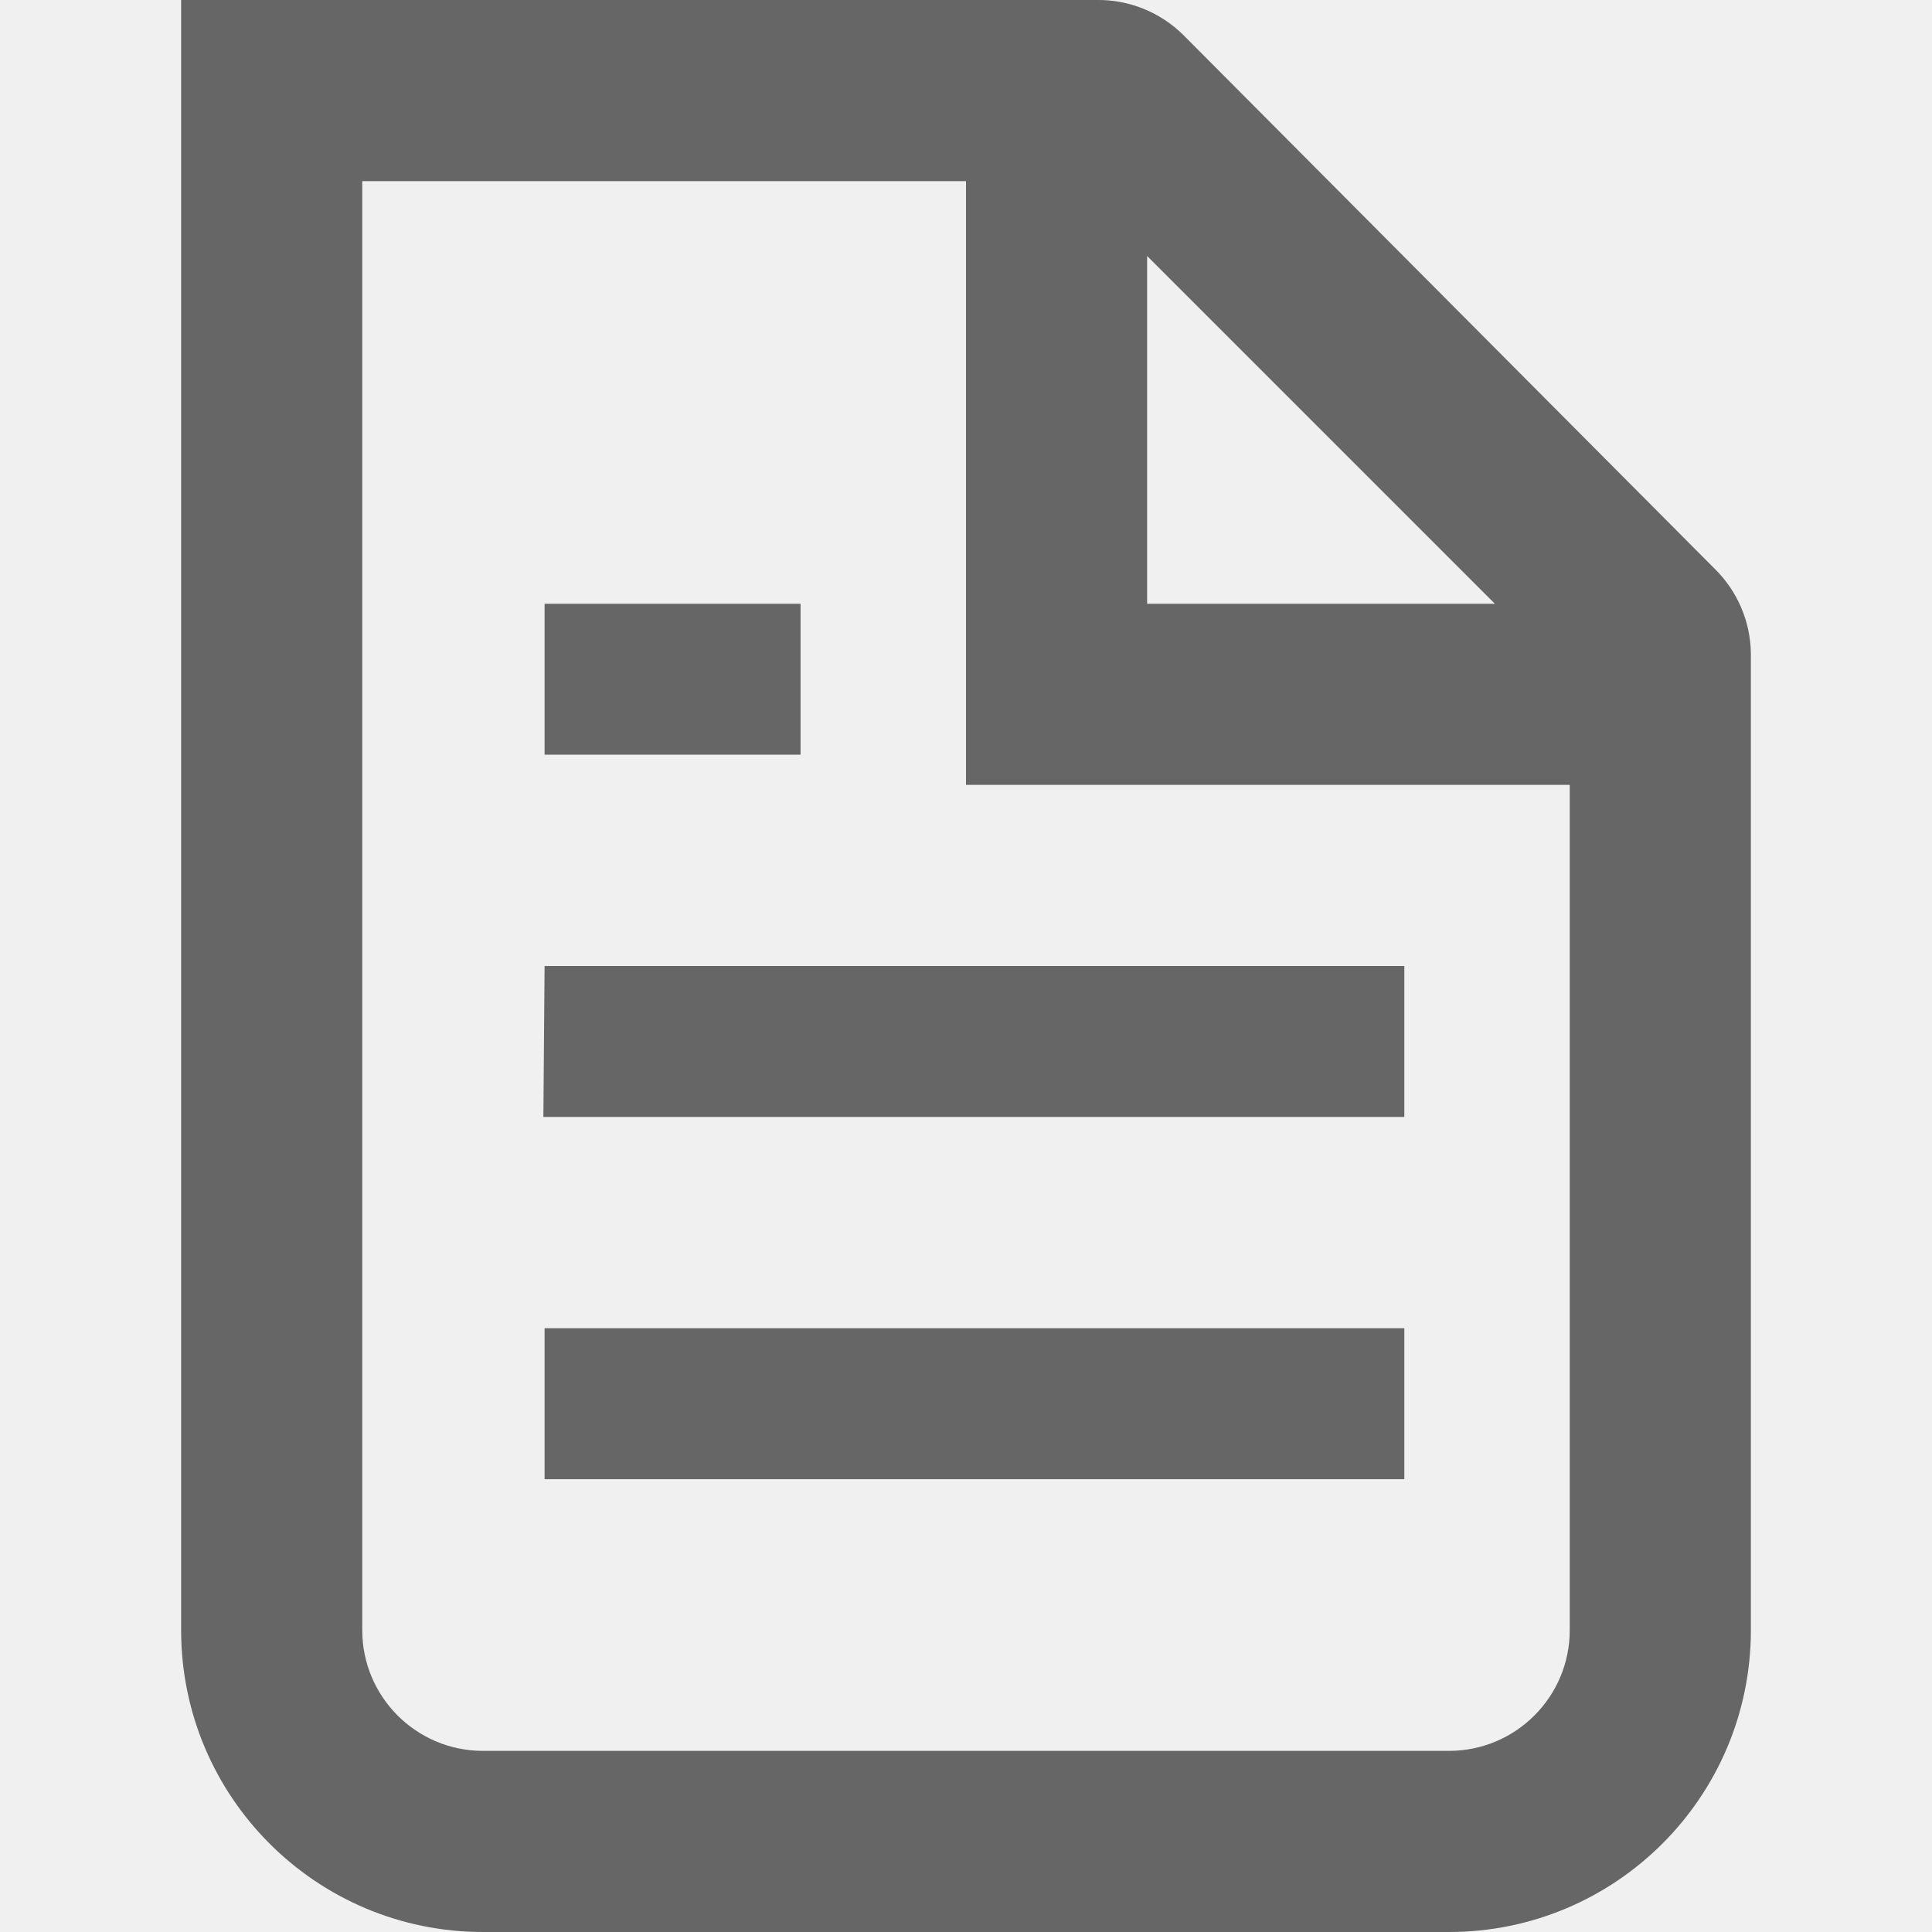
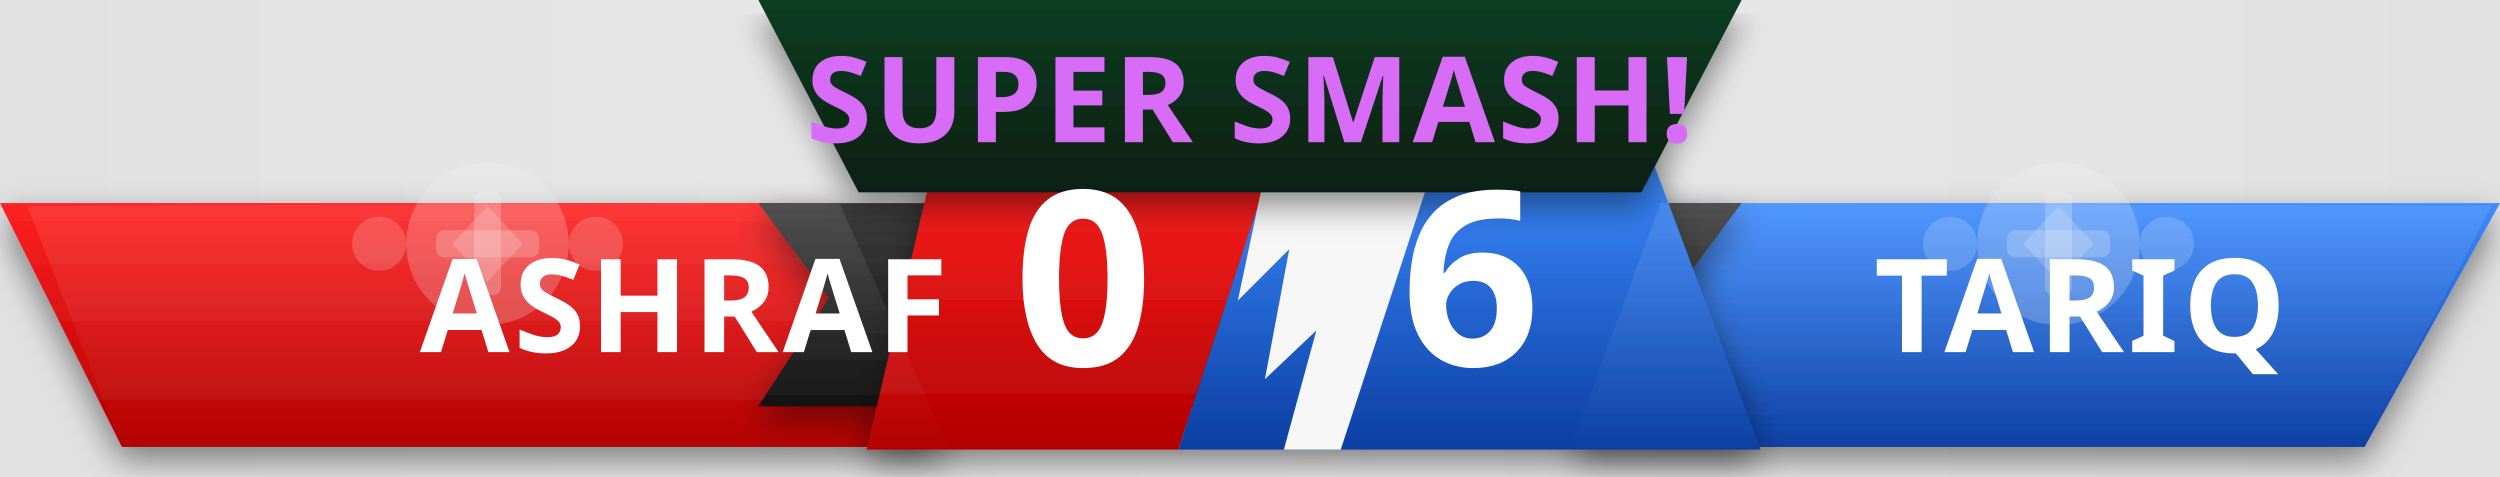
- <svg xmlns="http://www.w3.org/2000/svg" fill="none" viewBox="0 0 16 16">
-   <path d="M14.5 13.5V5.41a1 1 0 0 0-.3-.7L9.8.29A1 1 0 0 0 9.08 0H1.5v13.5A2.5 2.5 0 0 0 4 16h8a2.5 2.5 0 0 0 2.5-2.5m-1.5 0v-7H8v-5H3v12a1 1 0 0 0 1 1h8a1 1 0 0 0 1-1M9.5 5V2.12L12.38 5zM5.13 5h-.62v1.25h2.12V5zm-.62 3h7.12v1.25H4.5zm.62 3h-.62v1.25h7.12V11z" clip-rule="evenodd" fill="#666" fill-rule="evenodd" />
+ <svg xmlns="http://www.w3.org/2000/svg" viewBox="0 0 1846 352">
+   <defs>
+     <linearGradient id="bg" x1="0%" y1="0%" x2="100%" y2="0%">
+       <stop offset="0%" stop-color="#2e2e2e" stop-opacity="0.08" />
+       <stop offset="50%" stop-color="#999" stop-opacity="0.08" />
+       <stop offset="100%" stop-color="#2e2e2e" stop-opacity="0.08" />
+     </linearGradient>
+     <linearGradient id="red" x1="0%" y1="0%" x2="0%" y2="100%">
+       <stop offset="0%" stop-color="#ff2222" />
+       <stop offset="100%" stop-color="#b20000" />
+     </linearGradient>
+     <linearGradient id="blue" x1="0%" y1="0%" x2="0%" y2="100%">
+       <stop offset="0%" stop-color="#3d8cff" />
+       <stop offset="100%" stop-color="#0b3ea2" />
+     </linearGradient>
+     <linearGradient id="dark" x1="0%" y1="0%" x2="0%" y2="100%">
+       <stop offset="0%" stop-color="#3d3d3d" />
+       <stop offset="100%" stop-color="#0f0f0f" />
+     </linearGradient>
+     <linearGradient id="header" x1="0%" y1="0%" x2="0%" y2="100%">
+       <stop offset="0%" stop-color="#0f3d23" />
+       <stop offset="100%" stop-color="#0a1f12" />
+     </linearGradient>
+     <linearGradient id="glow" x1="0%" y1="0%" x2="0%" y2="100%">
+       <stop offset="0%" stop-color="#ffffff" stop-opacity="0.82" />
+       <stop offset="100%" stop-color="#ffffff" stop-opacity="0.08" />
+     </linearGradient>
+     <filter id="shadow" x="-10%" y="-20%" width="120%" height="160%">
+       <feDropShadow dx="0" dy="10" stdDeviation="12" flood-color="#000" flood-opacity="0.45" />
+     </filter>
+     <g id="controller">
+       <circle cx="0" cy="0" r="60" fill="#f7f7f7" opacity="0.22" />
+       <rect x="-10" y="-38" width="20" height="76" rx="6" fill="#f7f7f7" opacity="0.22" />
+       <rect x="-38" y="-10" width="76" height="20" rx="6" fill="#f7f7f7" opacity="0.22" />
+       <circle cx="-80" cy="0" r="20" fill="#f7f7f7" opacity="0.18" />
+       <circle cx="80" cy="0" r="20" fill="#f7f7f7" opacity="0.18" />
+       <polygon points="0,-28 26,0 0,28 -26,0" fill="#f7f7f7" opacity="0.18" />
+     </g>
+   </defs>
+   <rect width="1846" height="352" fill="url(#bg)" />
+   <g filter="url(#shadow)">
+     <polygon points="0,150 620,150 700,330 90,330" fill="url(#red)" />
+     <polygon points="1226,150 1846,150 1746,330 1160,330" fill="url(#blue)" />
+   </g>
+   <g filter="url(#shadow)">
+     <polygon points="560,150 1286,150 1234,220 1286,300 560,300 612,220" fill="url(#dark)" />
+   </g>
+   <g transform="translate(360 180)">
+     <use href="#controller" x="0" y="0" />
+   </g>
+   <g transform="translate(930 180)">
+     <use href="#controller" x="0" y="0" />
+   </g>
+   <g transform="translate(1520 180)">
+     <use href="#controller" x="0" y="0" />
+   </g>
+   <g filter="url(#shadow)">
+     <polygon points="690,118 940,118 870,332 640,332" fill="url(#red)" />
+     <polygon points="940,118 1220,118 1300,332 870,332" fill="url(#blue)" />
+     <path d="M936 118 L914 222 L952 184 L934 280 L972 244 L948 332 L990 332 L1060 118 Z" fill="#f7f7f7" />
+   </g>
+   <polygon points="620,150 700,330 90,330 20,152" fill="url(#glow)" opacity="0.12" />
+   <polygon points="1226,150 1840,152 1746,330 1160,330" fill="url(#glow)" opacity="0.12" />
+   <polygon points="560,0 1286,0 1212,142 634,142" fill="url(#header)" filter="url(#shadow)" />
+   <text x="923" y="105" font-family="Impact, Bebas Neue, 'Anton', sans-serif" font-size="88" fill="#d86cf6" font-weight="800" text-anchor="middle" letter-spacing="2">
+     SUPER SMASH!
+   </text>
+   <text x="310" y="260" font-family="Impact, Bebas Neue, 'Anton', sans-serif" font-size="96" fill="#ffffff" font-weight="800" letter-spacing="3">
+     ASHRAF
+   </text>
+   <text x="1536" y="260" font-family="Impact, Bebas Neue, 'Anton', sans-serif" font-size="96" fill="#ffffff" font-weight="800" letter-spacing="3" text-anchor="middle">
+     TARIQ
+   </text>
+   <text x="800" y="270" font-family="Impact, Bebas Neue, 'Anton', sans-serif" font-size="180" fill="#ffffff" font-weight="800" text-anchor="middle">
+     0
+   </text>
+   <text x="1086" y="270" font-family="Impact, Bebas Neue, 'Anton', sans-serif" font-size="180" fill="#ffffff" font-weight="800" text-anchor="middle">
+     6
+   </text>
</svg>
